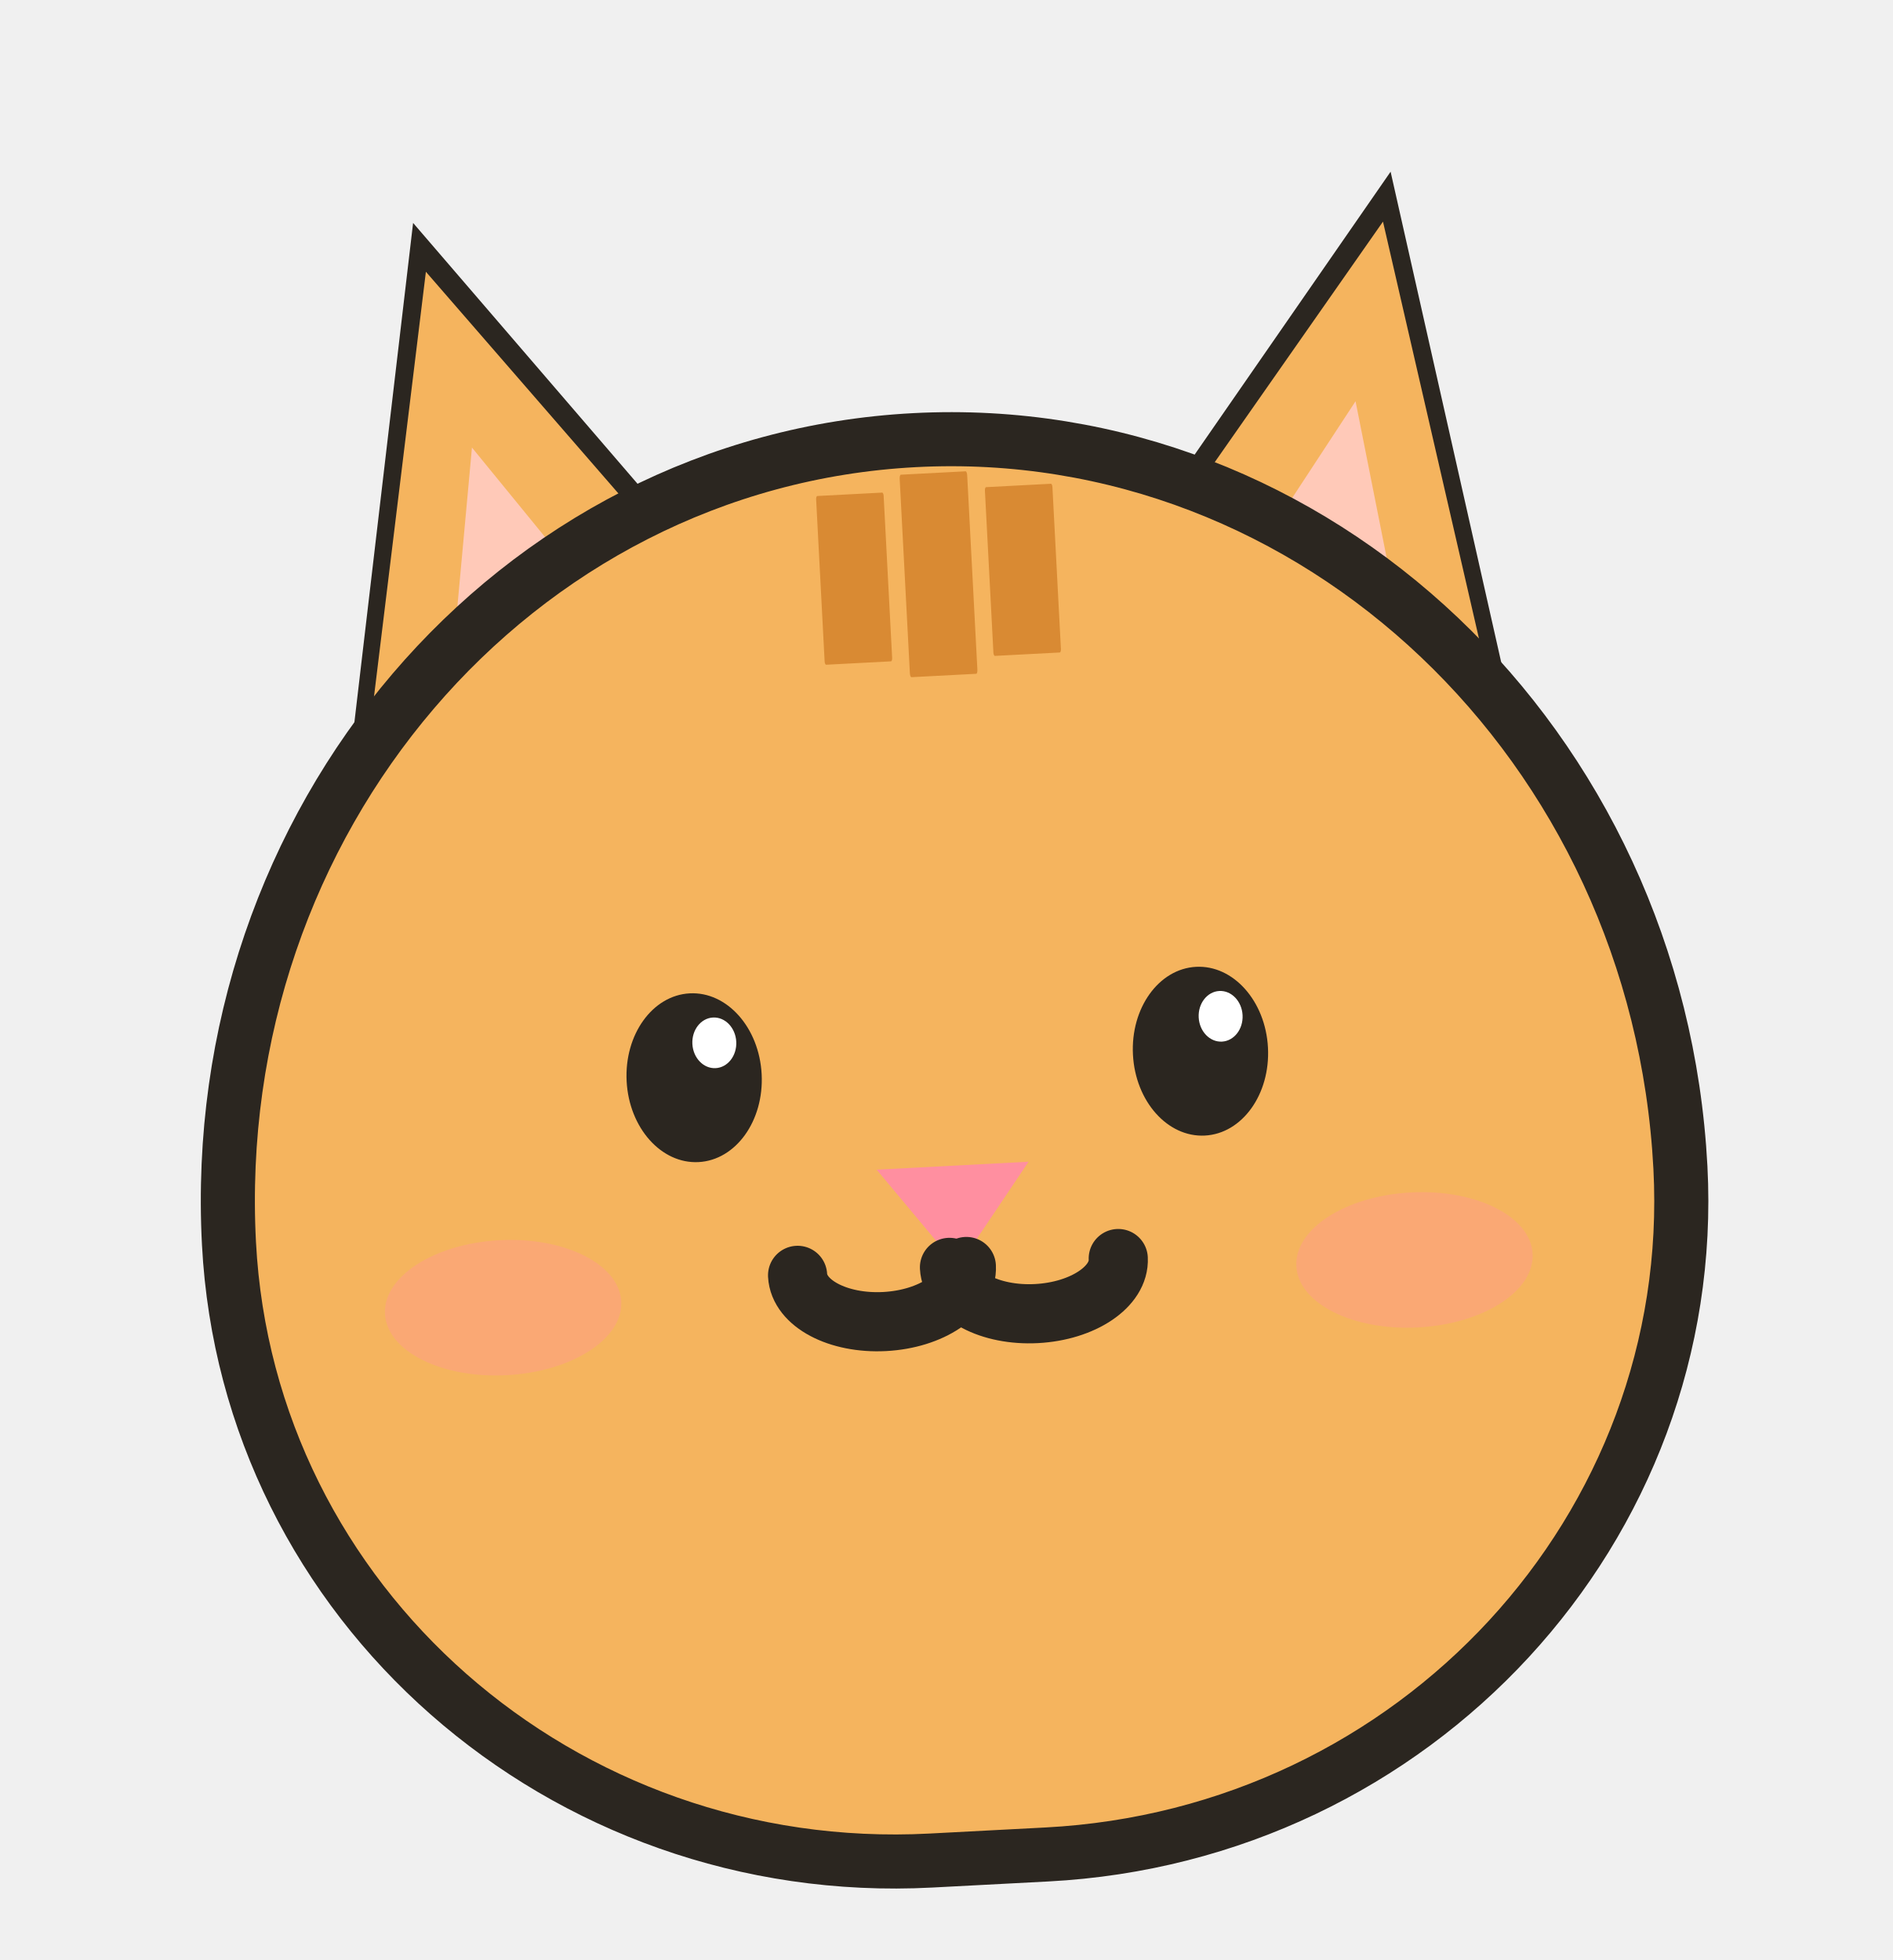
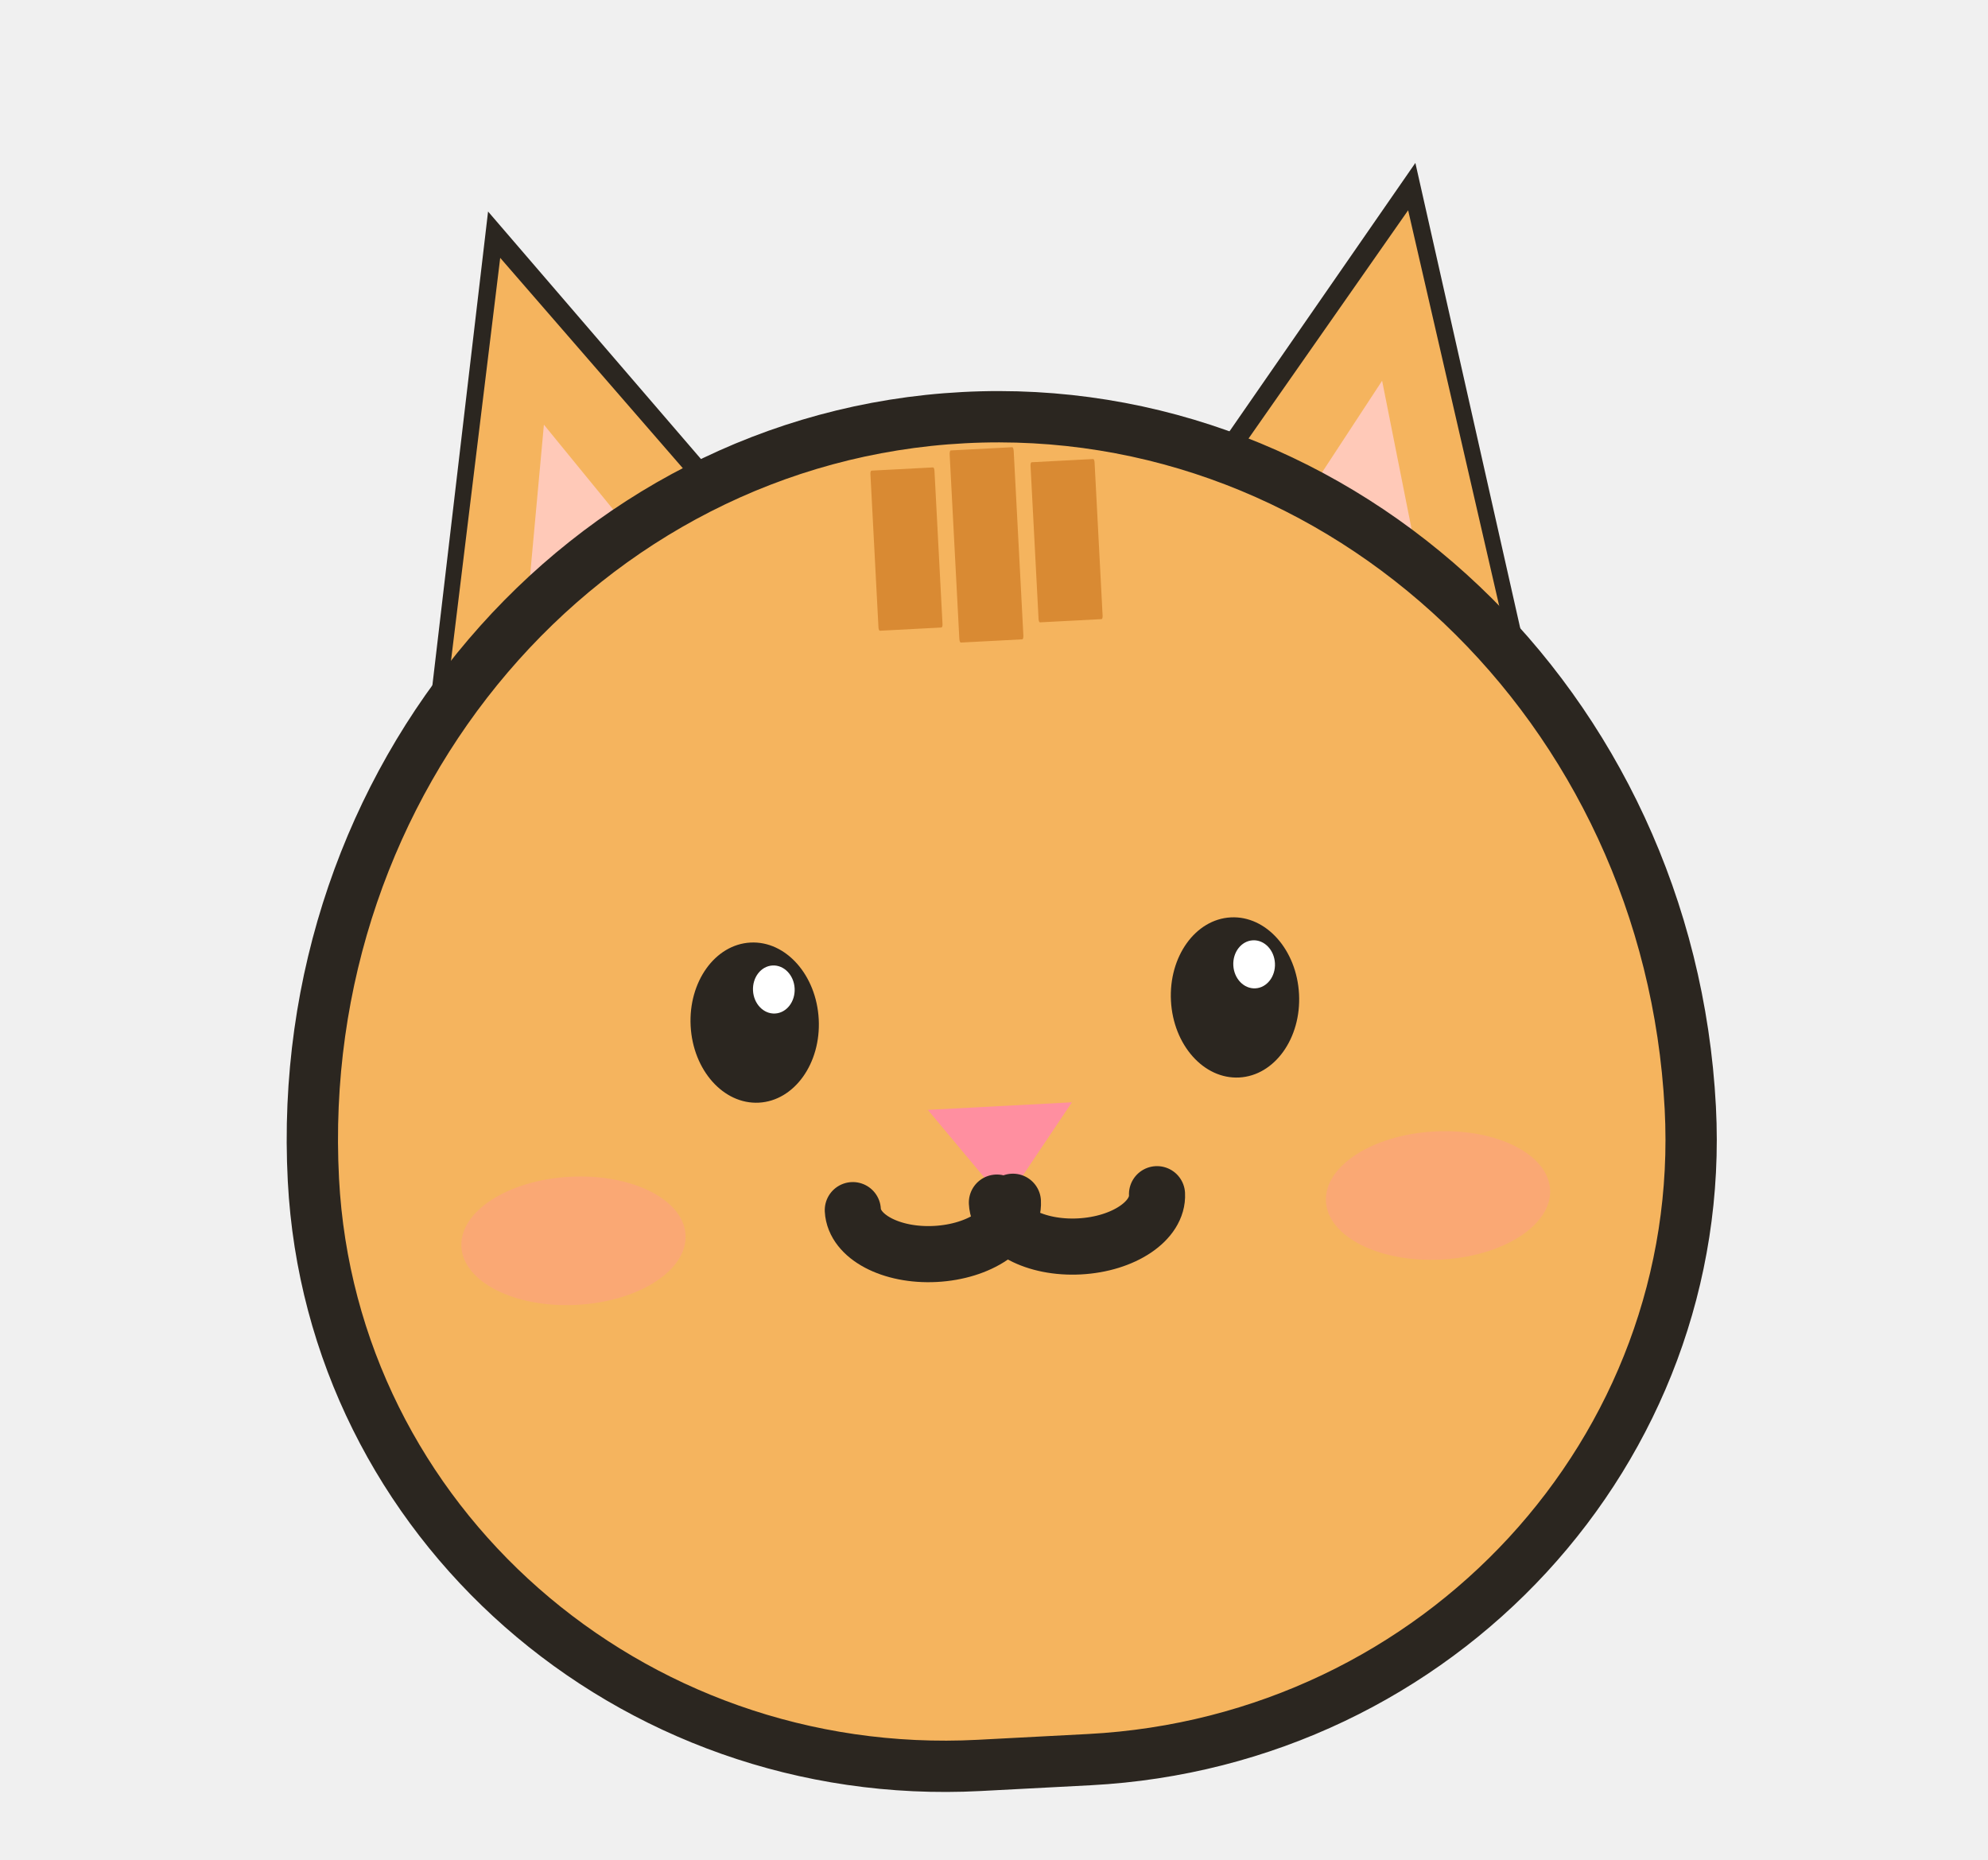
- <svg xmlns="http://www.w3.org/2000/svg" viewBox="0 0 112 116" width="224" height="232">
-   <g transform="translate(6 12)">
+ <svg xmlns="http://www.w3.org/2000/svg" viewBox="0 0 124 116" width="248" height="232">
+   <g transform="translate(12 12)">
    <g transform="rotate(-3 50 50)">
      <path d="M26 -1L44 40L8 40Z" fill="#2B2620" transform="rotate(-14 26 19.5)" />
      <path d="M26 2L42 38L10 38Z" fill="#F5B45E" transform="rotate(-14 26 20)" />
      <path d="M26 12.8L33.36 30.8L18.64 30.8Z" fill="#FFC9B8" transform="rotate(-14 26 21.8)" />
      <path d="M74 -1L92 40L56 40Z" fill="#2B2620" transform="rotate(14 74 19.5)" />
      <path d="M74 2L90 38L58 38Z" fill="#F5B45E" transform="rotate(14 74 20)" />
      <path d="M74 12.8L81.36 30.8L66.64 30.8Z" fill="#FFC9B8" transform="rotate(14 74 21.8)" />
      <path d="M50 14H50A43 45.36 0 0 1 93 59.36V59.36A39.56 38.64 0 0 1 53.44 98H46.56A39.56 38.64 0 0 1 7 59.36V59.36A43 45.36 0 0 1 50 14Z" fill="#F5B45E" stroke="#2B2620" stroke-width="3.2" stroke-linejoin="round" />
      <path d="M44.08 17H47.92A0.08 0.2 0 0 1 48 17.2V26.8A0.08 0.2 0 0 1 47.92 27H44.08A0.08 0.2 0 0 1 44 26.8V17.2A0.08 0.2 0 0 1 44.08 17Z" fill="#D98A33" />
      <path d="M49.08 16H52.92A0.08 0.24 0 0 1 53 16.24V27.76A0.08 0.24 0 0 1 52.92 28H49.08A0.08 0.24 0 0 1 49 27.76V16.24A0.08 0.24 0 0 1 49.08 16Z" fill="#D98A33" />
      <path d="M54.08 17H57.92A0.08 0.2 0 0 1 58 17.2V26.8A0.08 0.2 0 0 1 57.92 27H54.08A0.08 0.2 0 0 1 54 26.8V17.2A0.08 0.2 0 0 1 54.08 17Z" fill="#D98A33" />
      <path d="M35 46H35A4 5 0 0 1 39 51V51A4 5 0 0 1 35 56H35A4 5 0 0 1 31 51V51A4 5 0 0 1 35 46Z" fill="#2B2620" />
      <path d="M36.3 47.5H36.3A1.3 1.5 0 0 1 37.6 49V49A1.3 1.5 0 0 1 36.3 50.5H36.3A1.3 1.5 0 0 1 35 49V49A1.3 1.5 0 0 1 36.3 47.5Z" fill="#fff" />
      <path d="M65 46H65A4 5 0 0 1 69 51V51A4 5 0 0 1 65 56H65A4 5 0 0 1 61 51V51A4 5 0 0 1 65 46Z" fill="#2B2620" />
      <path d="M66.3 47.5H66.3A1.3 1.5 0 0 1 67.6 49V49A1.3 1.5 0 0 1 66.3 50.5H66.3A1.3 1.5 0 0 1 65 49V49A1.3 1.5 0 0 1 66.3 47.5Z" fill="#fff" />
      <g opacity=".5">
        <path d="M23 60H23A7 4 0 0 1 30 64V64A7 4 0 0 1 23 68H23A7 4 0 0 1 16 64V64A7 4 0 0 1 23 60Z" fill="#FF9C8A" />
        <path d="M77 60H77A7 4 0 0 1 84 64V64A7 4 0 0 1 77 68H77A7 4 0 0 1 70 64V64A7 4 0 0 1 77 60Z" fill="#FF9C8A" />
      </g>
      <path d="M45.5 57L54.5 57L50 63Z" fill="#FF8FA0" />
      <path d="M40.5 63A5 3 0 0 0 50.5 63" fill="none" stroke="#2B2620" stroke-width="3.5" stroke-linecap="round" />
      <path d="M49.5 63A5 3 0 0 0 59.5 63" fill="none" stroke="#2B2620" stroke-width="3.5" stroke-linecap="round" />
    </g>
  </g>
</svg>
